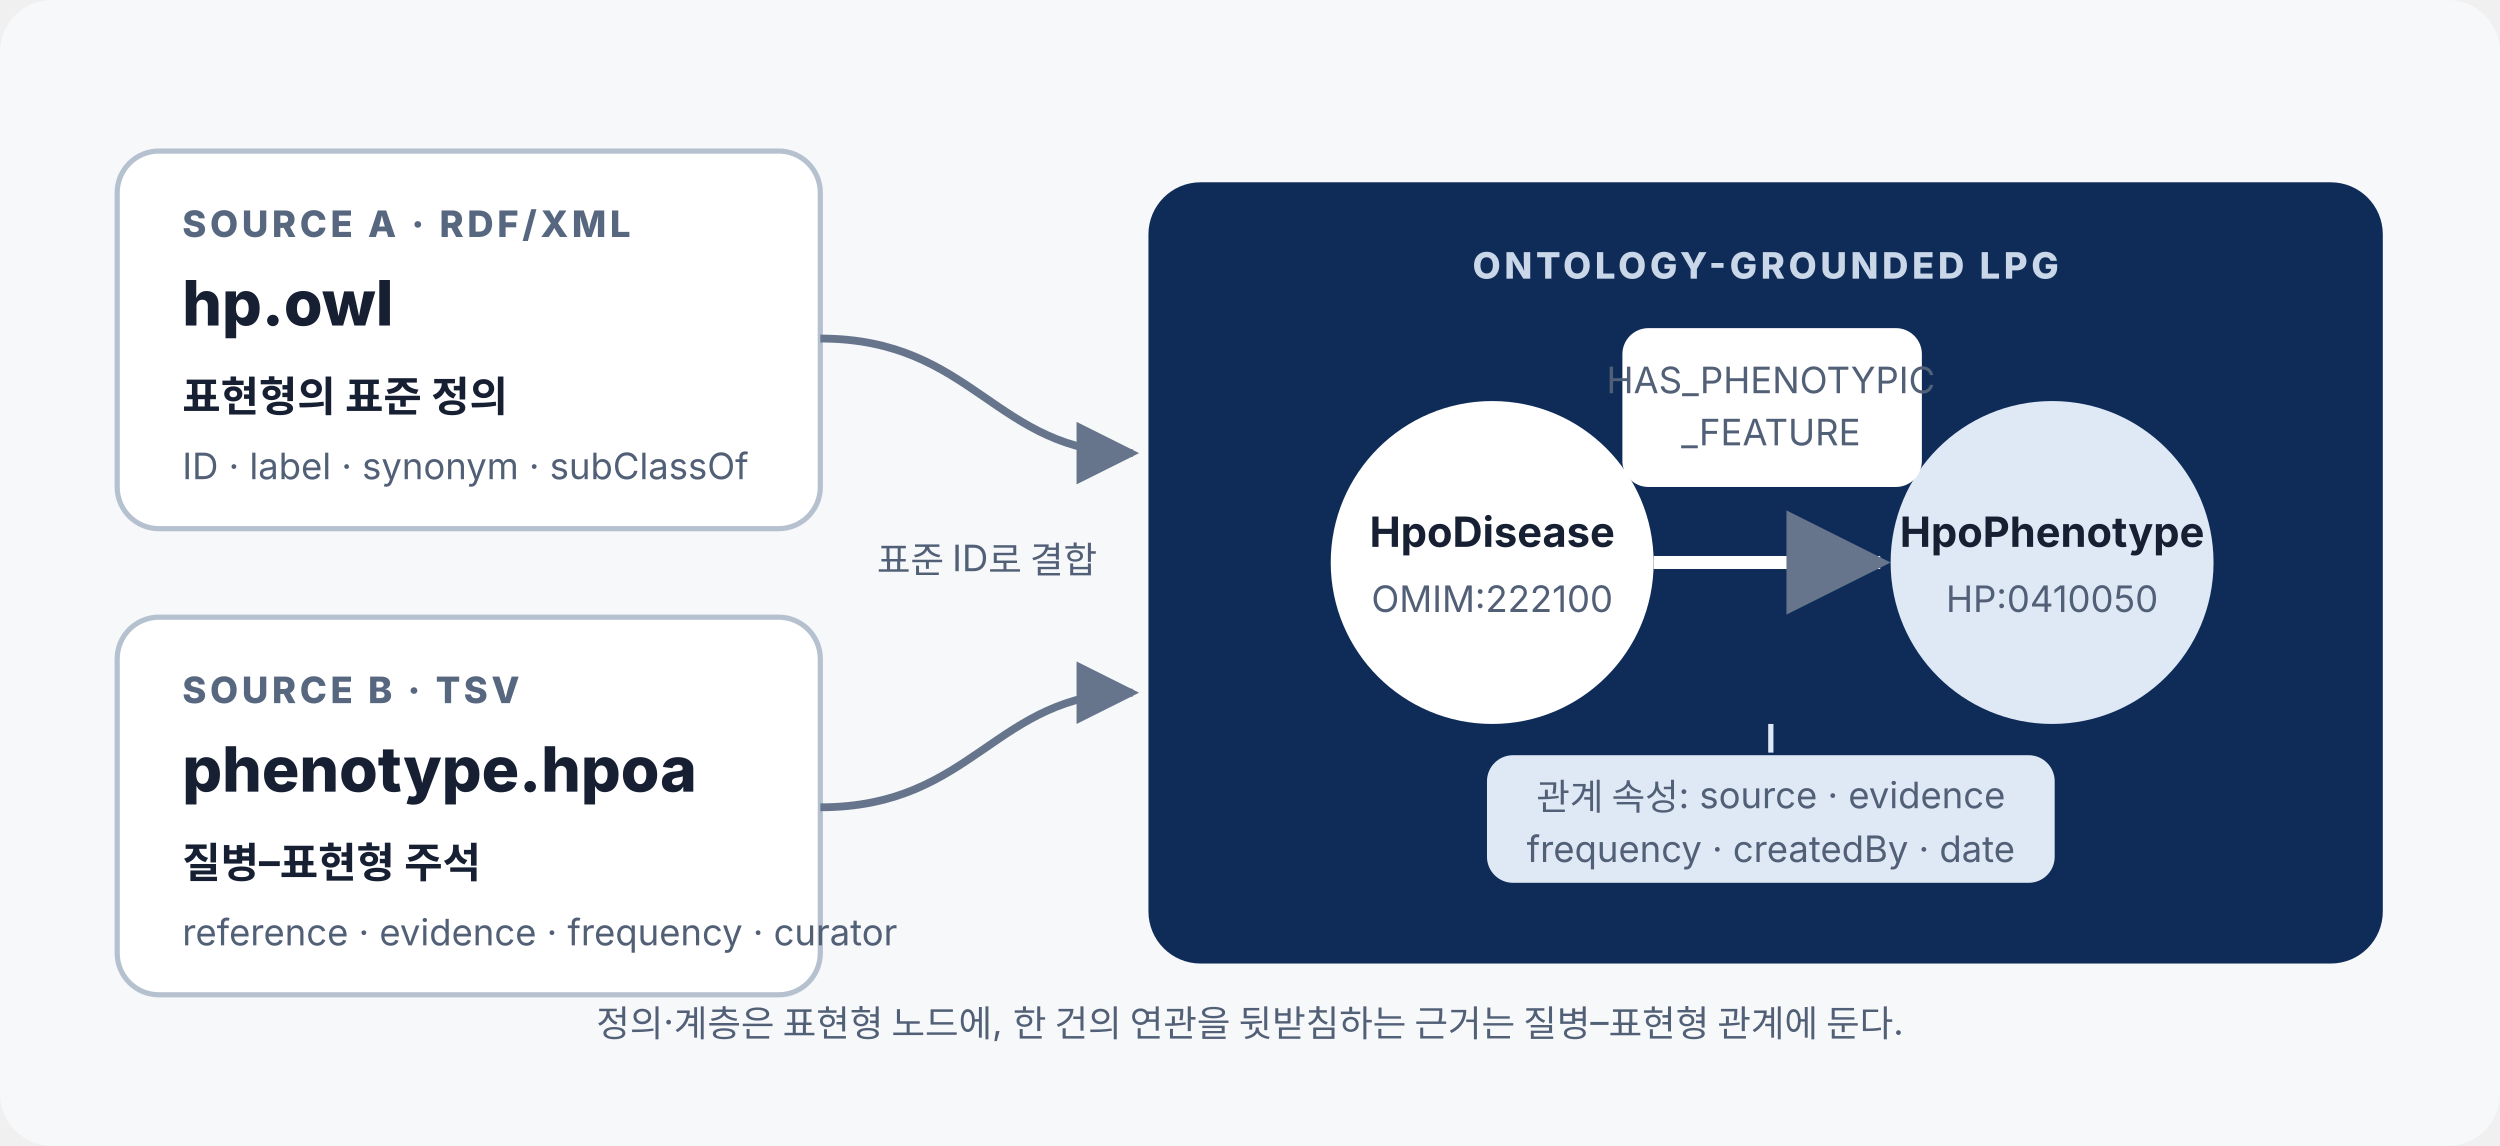
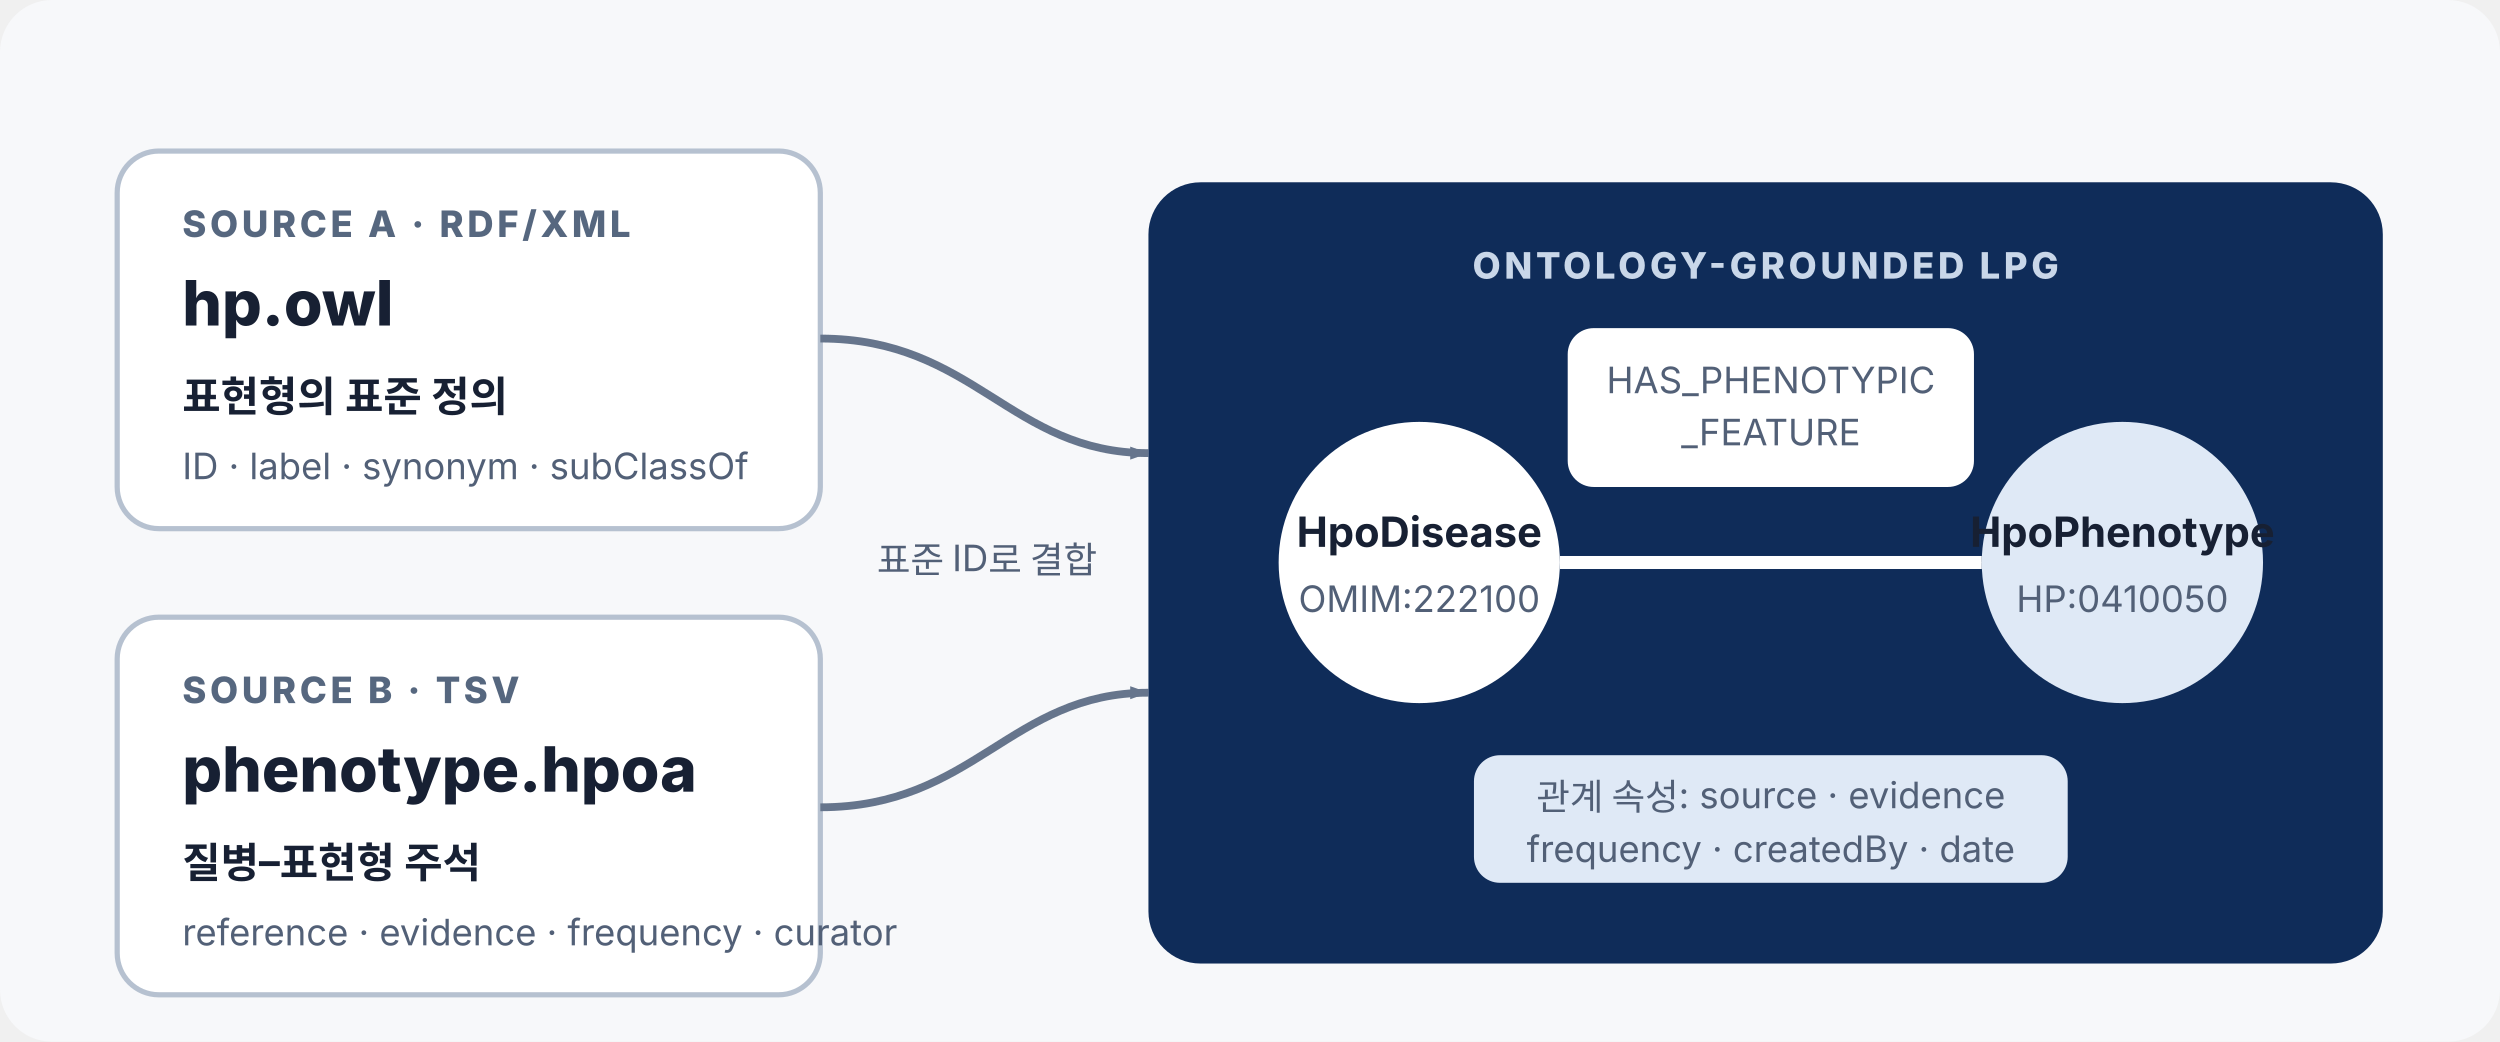
- <svg xmlns="http://www.w3.org/2000/svg" viewBox="0 0 960 440" role="img" aria-labelledby="title desc">
+ <svg xmlns="http://www.w3.org/2000/svg" viewBox="0 0 960 400" role="img" aria-labelledby="title desc">
  <defs>
-     <marker id="arrow" viewBox="0 0 10 10" refX="9" refY="5" markerWidth="8" markerHeight="8" orient="auto">
-       <path d="M0 0 10 5 0 10Z" fill="#66758c" />
+     <marker id="arrow-gray" markerUnits="userSpaceOnUse" viewBox="0 0 8 6" refX="7.5" refY="3" markerWidth="8" markerHeight="6" orient="auto">
+       <path d="M.5.5 7.5 3 .5 5.5Z" fill="#66758c" />
+     </marker>
+     <marker id="arrow-white" markerUnits="userSpaceOnUse" viewBox="0 0 8 6" refX="7.5" refY="3" markerWidth="8" markerHeight="6" orient="auto">
+       <path d="M.5.5 7.5 3 .5 5.5Z" fill="#fff" />
    </marker>
    <style>
      text{font-family:system-ui,-apple-system,BlinkMacSystemFont,"Segoe UI",sans-serif;fill:#172033}
      .eyebrow{font-size:14px;font-weight:800;letter-spacing:1.4px;fill:#56677f}
      .head{font-size:24px;font-weight:800}
      .label{font-size:16px;font-weight:700}
      .small{font-size:14px;fill:#526077}
      .box{fill:#fff;stroke:#b6c1d0;stroke-width:2}
-       .line{fill:none;stroke:#66758c;stroke-width:3;marker-end:url(#arrow)}
+       .line{fill:none;stroke:#66758c;stroke-width:3;marker-end:url(#arrow-gray)}
    </style>
  </defs>
-   <rect width="960" height="440" rx="20" fill="#f7f8fa" />
+   <rect width="960" height="400" rx="20" fill="#f7f8fa" />
  <rect class="box" x="45" y="58" width="270" height="145" rx="16" />
  <text x="70" y="91" class="eyebrow">SOURCE A · RDF/XML</text>
  <text x="70" y="125" class="head">hp.owl</text>
  <text x="70" y="158" class="label">표현형의 표준 정의</text>
  <text x="70" y="184" class="small">ID · label · synonym · subClassOf</text>
  <rect class="box" x="45" y="237" width="270" height="145" rx="16" />
  <text x="70" y="270" class="eyebrow">SOURCE B · TSV</text>
  <text x="70" y="304" class="head">phenotype.hpoa</text>
  <text x="70" y="337" class="label">질병–표현형 주석</text>
  <text x="70" y="363" class="small">reference · evidence · frequency · curator</text>
-   <path class="line" d="M315 130C374 130 382 174 435 174" />
-   <path class="line" d="M315 310C374 310 382 266 435 266" />
+   <path class="line" d="M315 130C374 130 388 174 441 174" />
+   <path class="line" d="M315 310C374 310 388 266 441 266" />
  <text x="379" y="220" class="small" text-anchor="middle">표준 ID로 결합</text>
  <rect x="441" y="70" width="474" height="300" rx="20" fill="#0f2c59" />
  <text x="678" y="107" class="eyebrow" text-anchor="middle" style="fill:#c9d7e9">ONTOLOGY-GROUNDED LPG</text>
-   <circle cx="573" cy="216" r="62" fill="#fff" />
-   <text x="573" y="210" class="label" text-anchor="middle">HpoDisease</text>
-   <text x="573" y="235" class="small" text-anchor="middle">OMIM:222100</text>
-   <circle cx="788" cy="216" r="62" fill="#dfe9f6" />
-   <text x="788" y="210" class="label" text-anchor="middle">HpoPhenotype</text>
-   <text x="788" y="235" class="small" text-anchor="middle">HP:0410050</text>
-   <path d="M635 216H722" stroke="#fff" stroke-width="5" marker-end="url(#arrow)" />
-   <rect x="623" y="126" width="115" height="61" rx="10" fill="#fff" />
+   <circle cx="545" cy="216" r="54" fill="#fff" />
+   <text x="545" y="210" class="label" text-anchor="middle">HpoDisease</text>
+   <text x="545" y="235" class="small" text-anchor="middle">OMIM:222100</text>
+   <circle cx="815" cy="216" r="54" fill="#dfe9f6" />
+   <text x="815" y="210" class="label" text-anchor="middle">HpoPhenotype</text>
+   <text x="815" y="235" class="small" text-anchor="middle">HP:0410050</text>
+   <path d="M599 216H761" stroke="#fff" stroke-width="5" marker-end="url(#arrow-white)" />
+   <rect x="602" y="126" width="156" height="61" rx="10" fill="#fff" />
  <text x="680" y="151" class="small" text-anchor="middle">HAS_PHENOTYPIC</text>
  <text x="680" y="171" class="small" text-anchor="middle">_FEATURE</text>
-   <rect x="571" y="290" width="218" height="49" rx="10" fill="#dfe9f6" />
+   <rect x="566" y="290" width="228" height="49" rx="10" fill="#dfe9f6" />
  <text x="680" y="311" class="small" text-anchor="middle">관계 속성: source · evidence</text>
  <text x="680" y="331" class="small" text-anchor="middle">frequency · createdBy · date</text>
-   <path d="M680 278V289" stroke="#dfe9f6" stroke-width="2" />
-   <text x="480" y="398" class="small" text-anchor="middle">정의·계층은 표현형 노드에, 한 건의 연관을 뒷받침하는 근거는 질병–표현형 관계에 둔다.</text>
</svg>
